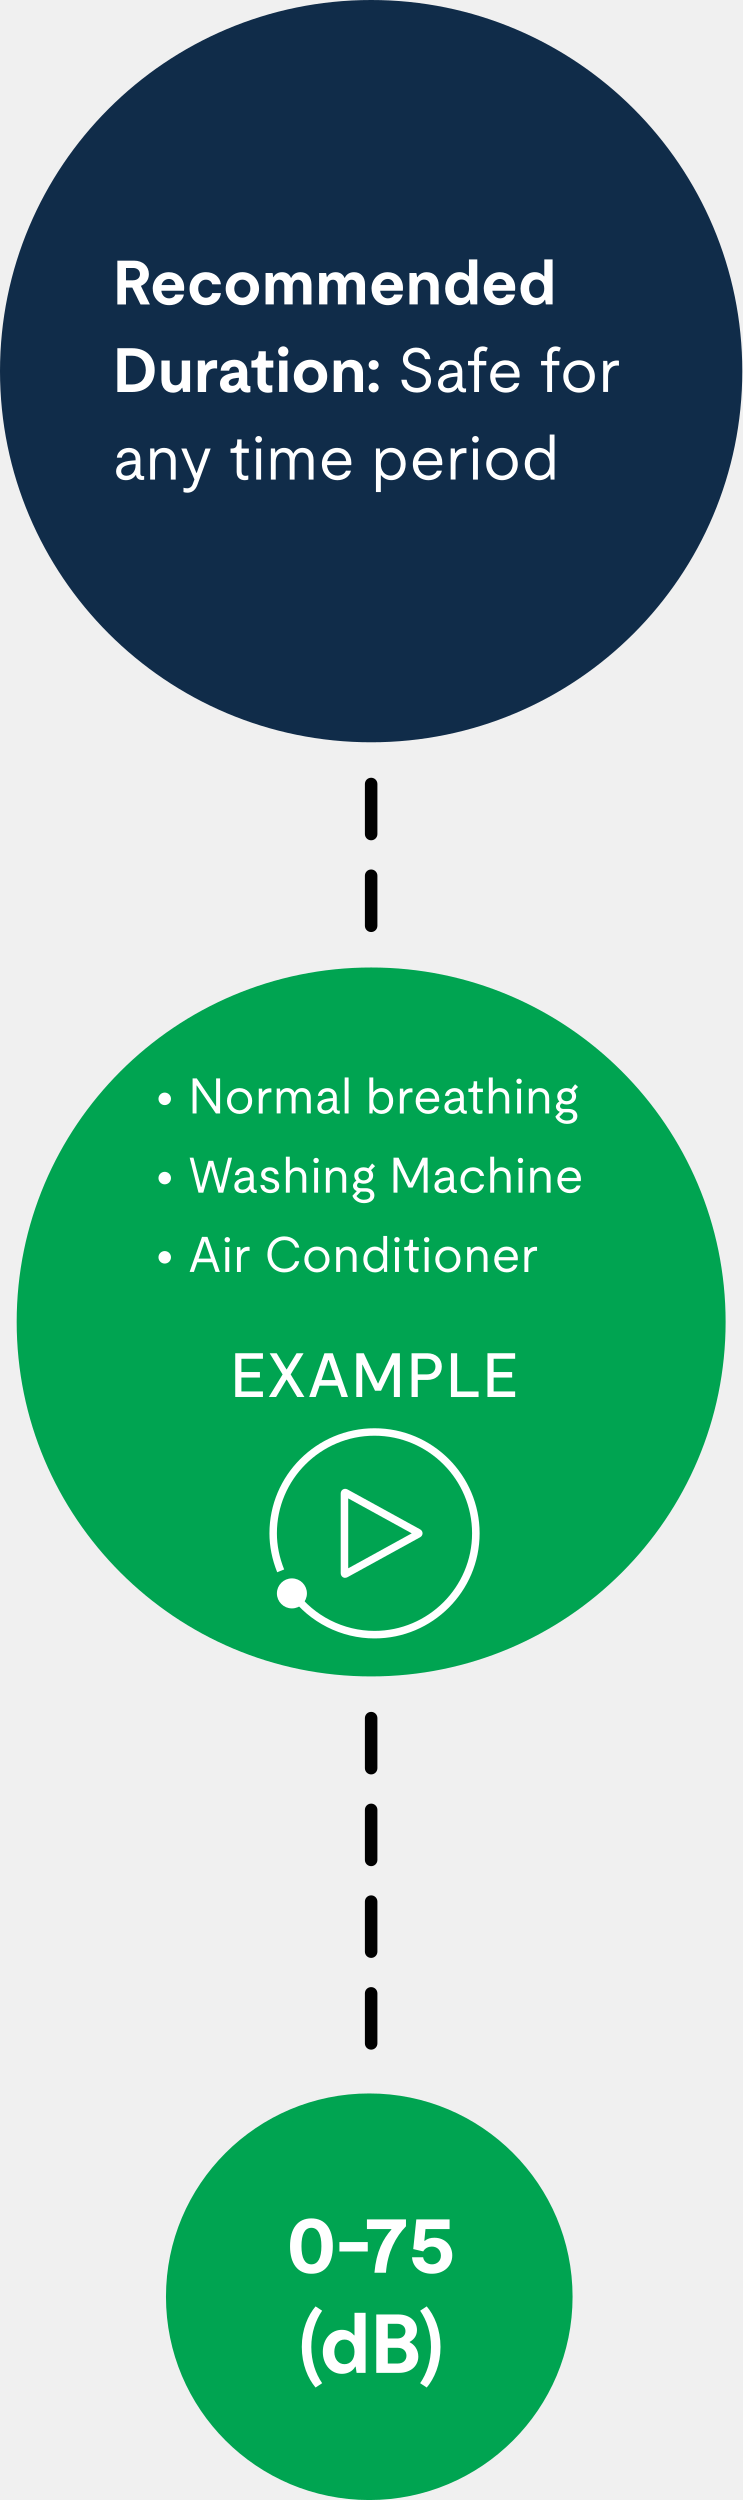
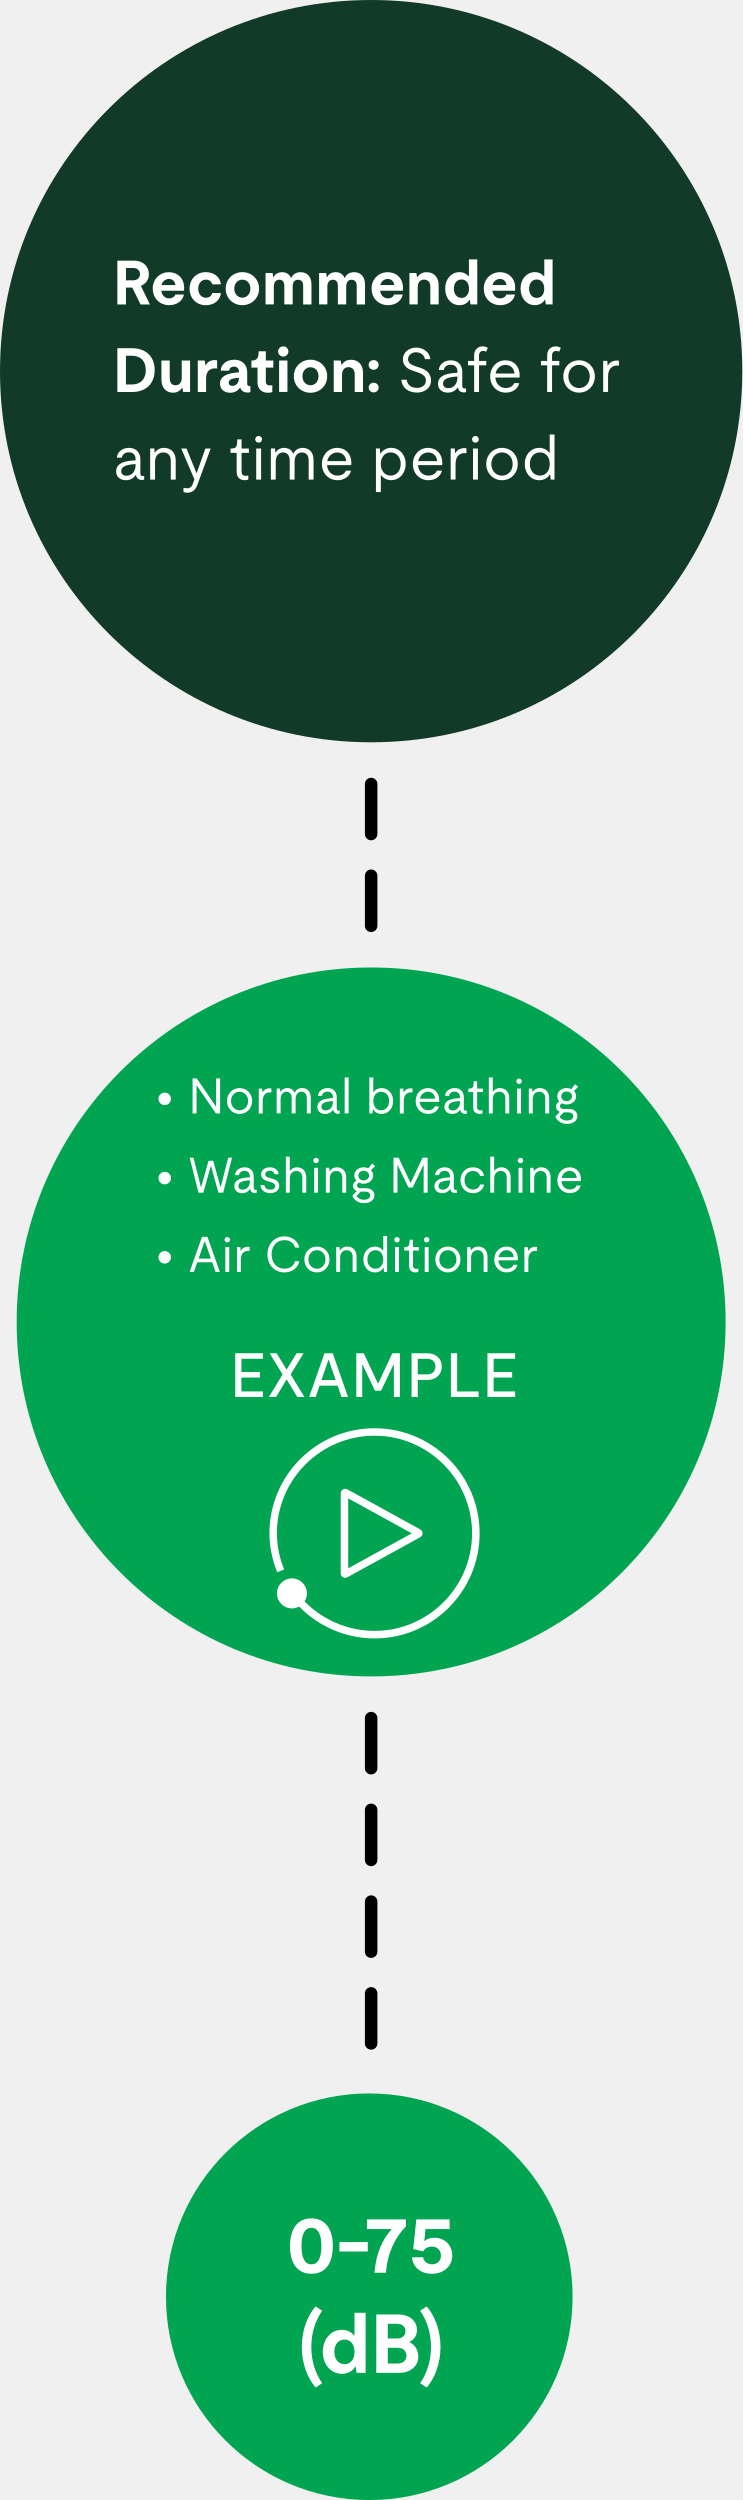
<svg xmlns="http://www.w3.org/2000/svg" viewBox="0 0 178 599.49">
  <defs>
-     <style>.cls-1{fill:none;}.cls-2{fill:#fff;}.cls-3{fill:#00a451;}.cls-4{fill:#102c49;}</style>
+     <style>.cls-1{fill:none;}.cls-2{fill:#fff;}.cls-3{fill:#00a451;}.cls-4{fill:#123A28;}</style>
  </defs>
  <g id="Layer_2">
    <circle class="cls-3" cx="88.55" cy="550.74" r="46.93" />
  </g>
  <g id="Working_File">
    <g id="Group_198">
      <g id="Line_161">
        <path d="m89,447.5c-.83,0-1.5-.67-1.5-1.5v-12c0-.83.67-1.5,1.5-1.5s1.5.67,1.5,1.5v12c0,.83-.67,1.5-1.5,1.5Z" />
      </g>
      <g id="Line_173">
        <path d="m89,425.5c-.83,0-1.5-.67-1.5-1.5v-12c0-.83.67-1.5,1.5-1.5s1.5.67,1.5,1.5v12c0,.83-.67,1.5-1.5,1.5Z" />
      </g>
      <g id="Line_157">
        <path d="m89,201.5c-.83,0-1.5-.67-1.5-1.5v-12c0-.83.67-1.5,1.5-1.5s1.5.67,1.5,1.5v12c0,.83-.67,1.5-1.5,1.5Z" />
      </g>
      <g id="Line_162">
        <path d="m89,469.5c-.83,0-1.5-.67-1.5-1.5v-12c0-.83.67-1.5,1.5-1.5s1.5.67,1.5,1.5v12c0,.83-.67,1.5-1.5,1.5Z" />
      </g>
      <g id="Line_163">
        <path d="m89,491.5c-.83,0-1.5-.67-1.5-1.5v-12c0-.83.67-1.5,1.5-1.5s1.5.67,1.5,1.5v12c0,.83-.67,1.5-1.5,1.5Z" />
      </g>
      <g id="Line_158">
        <path d="m89,223.5c-.83,0-1.5-.67-1.5-1.5v-12c0-.83.67-1.5,1.5-1.5s1.5.67,1.5,1.5v12c0,.83-.67,1.5-1.5,1.5Z" />
      </g>
      <g id="Group_197">
        <g id="Group_132">
          <g id="_0-75">
            <path class="cls-2" d="m69.55,538.62c0-4.26,1.86-6.66,5.12-6.66s5.14,2.4,5.14,6.66-1.86,6.62-5.14,6.62-5.12-2.4-5.12-6.62Zm5.12,4.36c1.58,0,2.4-1.5,2.4-4.36s-.82-4.4-2.4-4.4-2.38,1.52-2.38,4.4.82,4.36,2.38,4.36Z" />
            <path class="cls-2" d="m81.39,537.64h6.8v2.26h-6.8v-2.26Z" />
            <path class="cls-2" d="m93.85,534.64v-.12h-5.86v-2.32h9.36v1.66c-2.4,2.44-4.44,6.16-4.8,11.14h-2.76c.44-5.18,2.14-8.16,4.06-10.36Z" />
            <path class="cls-2" d="m98.81,541.28h2.66c.1.92.92,1.7,2.12,1.7s2.14-.8,2.14-2.08-.86-2.18-2.18-2.18c-.82,0-1.66.38-2.06,1.16l-2.4-.56.74-7.12h7.98v2.32h-5.78l-.28,2.82h.12c.58-.52,1.4-.74,2.28-.74,2.56,0,4.3,1.86,4.3,4.24,0,2.58-2.02,4.4-4.9,4.4s-4.64-1.8-4.74-3.96h0Z" />
          </g>
          <g id="_dB_">
            <path class="cls-2" d="m74.65,562.78c0,3.42,1,6.38,2.6,8.7l-1.58,1.04c-1.8-2.14-3.3-5.5-3.3-9.74s1.5-7.58,3.3-9.72l1.58,1.04c-1.58,2.3-2.6,5.26-2.6,8.68Z" />
            <path class="cls-2" d="m85.51,569l-.22-1.48h-.12c-.58,1.08-1.8,1.72-3.18,1.72-2.58,0-4.58-2.18-4.58-5.28s2-5.28,4.58-5.28c1.38,0,2.36.64,2.9,1.32h.12v-5.4h2.66v14.4h-2.16Zm-2.9-2.08c1.42,0,2.4-1.12,2.4-2.96s-.98-2.94-2.4-2.94-2.44,1.14-2.44,2.94,1.02,2.96,2.44,2.96Z" />
            <path class="cls-2" d="m90.23,555h5.28c2.7,0,4.48,1.56,4.48,3.74,0,1.52-.9,2.36-1.74,2.82v.12c1.04.48,2.06,1.7,2.06,3.4,0,2.3-1.86,3.92-4.6,3.92h-5.48v-14Zm5.02,5.76c1.18,0,1.98-.68,1.98-1.76s-.8-1.76-1.98-1.76h-2.26v3.52h2.26Zm.18,6c1.22,0,2.04-.78,2.04-1.88s-.82-1.88-2.04-1.88h-2.44v3.76h2.44Z" />
            <path class="cls-2" d="m103.35,562.8c0-3.42-1-6.38-2.6-8.7l1.58-1.04c1.8,2.14,3.3,5.5,3.3,9.74s-1.5,7.58-3.3,9.72l-1.58-1.04c1.58-2.3,2.6-5.26,2.6-8.68Z" />
          </g>
        </g>
        <g id="Group_183">
          <g id="Path_7">
            <path class="cls-1" d="m88.55,502c26.92,0,48.75,21.82,48.75,48.75s-21.82,48.75-48.75,48.75-48.75-21.82-48.75-48.75h0c0-26.92,21.82-48.75,48.75-48.75Z" />
            <path class="cls-3" d="m88.55,505c-6.18,0-12.17,1.21-17.81,3.59-5.45,2.3-10.34,5.6-14.54,9.8s-7.5,9.09-9.8,14.54c-2.38,5.64-3.59,11.63-3.59,17.81s1.21,12.17,3.59,17.81c2.3,5.45,5.6,10.34,9.8,14.54s9.09,7.5,14.54,9.8c5.64,2.38,11.63,3.59,17.81,3.59s12.17-1.21,17.81-3.59c5.45-2.3,10.34-5.6,14.54-9.8,4.2-4.2,7.5-9.09,9.8-14.54,2.38-5.64,3.59-11.63,3.59-17.81s-1.21-12.17-3.59-17.81c-2.3-5.45-5.6-10.34-9.8-14.54s-9.09-7.5-14.54-9.8c-5.64-2.38-11.63-3.59-17.81-3.59m0-3c26.92,0,48.75,21.82,48.75,48.75s-21.82,48.75-48.75,48.75-48.75-21.82-48.75-48.75,21.82-48.75,48.75-48.75h0Z" />
          </g>
          <g id="Ellipse_46">
            <circle class="cls-3" cx="89" cy="317" r="85" />
          </g>
          <g id="Group_181">
            <g id="Group_34">
              <g id="Group_182">
                <g id="Air_Conditioner">
                  <path class="cls-2" d="m48.44,296.6h1.31l2.96,8.4h-1.02l-.8-2.31h-3.59l-.8,2.31h-1.03s2.97-8.4,2.97-8.4Zm2.14,5.21l-1.45-4.13h-.07l-1.44,4.13h2.96Z" />
                  <path class="cls-2" d="m54.5,296.64c.36,0,.65.26.65.64s-.29.65-.65.65-.65-.28-.65-.65.29-.64.65-.64Zm-.47,2.4h.94v5.96h-.94v-5.96Z" />
                  <path class="cls-2" d="m56.84,299.04h.79l.07.86h.07c.23-.43.73-.93,1.76-.93.13,0,.22.01.32.04v.95c-.16-.02-.24-.02-.35-.02-1.01,0-1.74.67-1.74,2.09v2.99h-.94v-5.96l.02-.02Z" />
                  <path class="cls-2" d="m64.14,300.81c0-2.54,1.73-4.33,4.04-4.33,1.87,0,3.29,1.15,3.59,2.69h-1c-.31-1.02-1.16-1.79-2.59-1.79-1.77,0-3.05,1.38-3.05,3.42s1.27,3.42,3.05,3.42c1.45,0,2.28-.72,2.6-1.79h.98c-.28,1.59-1.7,2.69-3.59,2.69-2.31,0-4.04-1.79-4.04-4.31h0Z" />
                  <path class="cls-2" d="m72.98,302.01c0-1.76,1.31-3.09,3.02-3.09s3.02,1.33,3.02,3.09-1.31,3.11-3.02,3.11-3.02-1.33-3.02-3.11Zm3.02,2.23c1.2,0,2.05-.97,2.05-2.23s-.85-2.22-2.05-2.22-2.05.97-2.05,2.22.85,2.23,2.05,2.23Z" />
                  <path class="cls-2" d="m83.13,299.79c-.8,0-1.57.54-1.57,1.79v3.42h-.94v-5.96h.79l.07.78h.07c.26-.42.83-.9,1.71-.9,1.27,0,2.24.83,2.24,2.42v3.66h-.94v-3.59c0-1.15-.64-1.62-1.45-1.62h.02Z" />
                  <path class="cls-2" d="m92.09,305l-.08-.98h-.07c-.4.71-1.2,1.1-2.03,1.1-1.62,0-2.78-1.34-2.78-3.11s1.16-3.09,2.78-3.09c.83,0,1.51.38,1.93.94h.07v-3.49h.92v8.63h-.74Zm-2.06-.76c1.1,0,1.88-.88,1.88-2.23s-.78-2.22-1.88-2.22-1.93.9-1.93,2.22.82,2.23,1.93,2.23Z" />
                  <path class="cls-2" d="m95.19,296.64c.36,0,.65.26.65.64s-.29.65-.65.65-.65-.28-.65-.65.29-.64.65-.64Zm-.47,2.4h.94v5.96h-.94v-5.96Z" />
                  <path class="cls-2" d="m98.1,303.66v-3.78h-1.17v-.84h.26c.7,0,.97-.36,1-1.08l.02-.67h.83v1.75h1.39v.84h-1.39v3.6c0,.5.25.8.74.8.17,0,.37-.02.54-.08v.8c-.19.07-.43.12-.68.12-.9,0-1.54-.55-1.54-1.46Z" />
                  <path class="cls-2" d="m102.31,296.64c.36,0,.65.26.65.64s-.29.65-.65.65-.65-.28-.65-.65.29-.64.65-.64Zm-.47,2.4h.94v5.96h-.94v-5.96Z" />
                  <path class="cls-2" d="m104.38,302.01c0-1.76,1.31-3.09,3.02-3.09s3.02,1.33,3.02,3.09-1.31,3.11-3.02,3.11-3.02-1.33-3.02-3.11Zm3.02,2.23c1.2,0,2.05-.97,2.05-2.23s-.85-2.22-2.05-2.22-2.05.97-2.05,2.22.85,2.23,2.05,2.23Z" />
                  <path class="cls-2" d="m114.53,299.79c-.8,0-1.57.54-1.57,1.79v3.42h-.94v-5.96h.79l.07.78h.07c.26-.42.83-.9,1.71-.9,1.27,0,2.24.83,2.24,2.42v3.66h-.93v-3.59c0-1.15-.64-1.62-1.45-1.62h.01Z" />
                  <path class="cls-2" d="m118.53,302.01c0-1.78,1.27-3.09,2.93-3.09s2.72,1.2,2.72,2.87c0,.13,0,.26-.04.44h-4.63c.08,1.19.9,2.01,2.01,2.01.73,0,1.4-.36,1.59-.95h.97c-.24,1.14-1.31,1.82-2.57,1.82-1.74,0-3-1.32-3-3.11h.02Zm4.65-.55c-.06-1.01-.77-1.67-1.71-1.67s-1.73.66-1.92,1.67h3.63Z" />
                  <path class="cls-2" d="m125.77,299.04h.79l.07.86h.07c.23-.43.73-.93,1.76-.93.13,0,.22.01.32.04v.95c-.16-.02-.24-.02-.35-.02-1.01,0-1.74.67-1.74,2.09v2.99h-.94v-5.96l.02-.02Z" />
                </g>
                <g id="Ellipse_14">
                  <circle class="cls-2" cx="39.5" cy="301.5" r="1.5" />
                </g>
              </g>
              <g id="Group_28">
                <g id="Washing_Machine">
                  <path class="cls-2" d="m45.47,277.6h.92l1.79,7.04h.07l1.75-6.28h1.13l1.74,6.28h.07l1.79-7.04h.91l-2.11,8.4h-1.15l-1.77-6.36h-.07l-1.79,6.36h-1.15l-2.12-8.4h0Z" />
                  <path class="cls-2" d="m56.19,284.42c0-1.21,1.04-1.92,3.12-2.06l.61-.05v-.23c0-.8-.48-1.31-1.27-1.31s-1.25.41-1.36,1.02h-.96c.08-1.08,1.04-1.87,2.33-1.87s2.18.84,2.18,2.17v2.76c0,.37.2.49.53.49.05,0,.06,0,.2-.02v.71c-.13.05-.32.06-.46.06-.47,0-1.02-.25-1.1-.94h-.07c-.37.58-1.02.97-1.88.97-1.1,0-1.87-.66-1.87-1.7Zm1.98.85c1.06,0,1.75-.84,1.75-2v-.24l-.54.05c-1.52.13-2.22.56-2.22,1.32,0,.56.42.88,1.01.88h0Z" />
                  <path class="cls-2" d="m62.43,284.18h.97c.07.65.61,1.1,1.39,1.1.7,0,1.19-.29,1.19-.83,0-.48-.25-.74-.94-.95l-.84-.24c-1.04-.3-1.58-.84-1.58-1.67,0-.98.89-1.68,2.09-1.68s2.03.68,2.1,1.67h-.97c-.07-.46-.49-.85-1.16-.85-.6,0-1.08.35-1.08.86,0,.43.28.66,1,.86l.84.23c1.07.31,1.52.9,1.52,1.7,0,1.1-.97,1.73-2.17,1.73-1.32,0-2.3-.78-2.35-1.94h0Z" />
                  <path class="cls-2" d="m71.06,280.79c-.8,0-1.57.54-1.57,1.79v3.42h-.94v-8.63h.94v3.39h.07c.17-.25.68-.84,1.64-.84,1.27,0,2.24.83,2.24,2.42v3.66h-.94v-3.59c0-1.15-.64-1.62-1.45-1.62h.01Z" />
                  <path class="cls-2" d="m75.8,277.64c.36,0,.65.26.65.64s-.29.65-.65.65-.65-.28-.65-.65.29-.64.65-.64Zm-.47,2.4h.94v5.96h-.94v-5.96Z" />
                  <path class="cls-2" d="m80.65,280.79c-.8,0-1.57.54-1.57,1.79v3.42h-.94v-5.96h.79l.07.78h.07c.26-.42.83-.9,1.71-.9,1.27,0,2.24.83,2.24,2.42v3.66h-.94v-3.59c0-1.15-.64-1.62-1.45-1.62h.02Z" />
                  <path class="cls-2" d="m84.49,286.76l1.07-1.14c-.58-.23-.92-.74-.92-1.24,0-.58.4-1.01.82-1.24-.31-.34-.5-.78-.5-1.26,0-1.1.97-1.97,2.25-1.97.42,0,.8.1,1.13.25l.89-1.17.71.65-.98.97c.32.34.52.78.52,1.27,0,1.1-.97,1.97-2.25,1.97-.43,0-.82-.1-1.15-.26-.28.13-.47.37-.47.67,0,.4.32.66.8.66h1.34c1.25,0,2.03.73,2.03,1.71,0,1.15-1.04,1.88-2.48,1.88-1.69,0-2.58-1.08-2.78-1.76h-.03Zm2.78.94c.8,0,1.51-.32,1.51-1.02,0-.61-.5-.94-1.15-.94h-1.12l-1.03,1.06c.3.44.86.9,1.79.9Zm-.07-4.65c.74,0,1.3-.48,1.3-1.15s-.55-1.15-1.3-1.15-1.28.48-1.28,1.15.55,1.15,1.28,1.15Z" />
                  <path class="cls-2" d="m94.38,277.6h1.2l2.85,6.01h.07l2.84-6.01h1.2v8.4h-.95v-6.57h-.07l-2.57,5.34h-1l-2.57-5.34h-.07v6.57h-.95v-8.4h.02Z" />
                  <path class="cls-2" d="m104.18,284.42c0-1.21,1.04-1.92,3.12-2.06l.61-.05v-.23c0-.8-.48-1.31-1.27-1.31s-1.25.41-1.36,1.02h-.96c.08-1.08,1.04-1.87,2.33-1.87s2.18.84,2.18,2.17v2.76c0,.37.2.49.53.49.05,0,.06,0,.2-.02v.71c-.13.05-.32.06-.46.06-.47,0-1.02-.25-1.1-.94h-.07c-.37.58-1.02.97-1.88.97-1.1,0-1.87-.66-1.87-1.7Zm1.98.85c1.06,0,1.75-.84,1.75-2v-.24l-.54.05c-1.52.13-2.22.56-2.22,1.32,0,.56.42.88,1.01.88h0Z" />
                  <path class="cls-2" d="m110.42,283.01c0-1.78,1.25-3.09,3-3.09,1.42,0,2.46.83,2.67,2.06h-.98c-.18-.71-.8-1.19-1.69-1.19-1.21,0-2.03.95-2.03,2.22s.82,2.23,2.03,2.23c.89,0,1.51-.48,1.69-1.2h.98c-.22,1.25-1.26,2.08-2.67,2.08-1.75,0-3-1.32-3-3.11Z" />
                  <path class="cls-2" d="m120.07,280.79c-.8,0-1.57.54-1.57,1.79v3.42h-.94v-8.63h.94v3.39h.07c.17-.25.68-.84,1.64-.84,1.27,0,2.24.83,2.24,2.42v3.66h-.94v-3.59c0-1.15-.64-1.62-1.45-1.62h.01Z" />
                  <path class="cls-2" d="m124.81,277.64c.36,0,.65.26.65.64s-.29.65-.65.65-.65-.28-.65-.65.29-.64.65-.64Zm-.47,2.4h.94v5.96h-.94v-5.96Z" />
                  <path class="cls-2" d="m129.66,280.79c-.8,0-1.57.54-1.57,1.79v3.42h-.94v-5.96h.79l.07.78h.07c.26-.42.83-.9,1.71-.9,1.27,0,2.24.83,2.24,2.42v3.66h-.94v-3.59c0-1.15-.64-1.62-1.45-1.62h.02Z" />
                  <path class="cls-2" d="m133.66,283.01c0-1.78,1.27-3.09,2.93-3.09s2.72,1.2,2.72,2.87c0,.13,0,.26-.04.44h-4.63c.08,1.19.9,2.01,2.02,2.01.73,0,1.4-.36,1.59-.95h.97c-.24,1.14-1.31,1.82-2.57,1.82-1.74,0-3-1.32-3-3.11h.01Zm4.65-.55c-.06-1.01-.77-1.67-1.71-1.67s-1.73.66-1.92,1.67h3.63Z" />
                </g>
                <g id="Ellipse_14-2">
                  <circle class="cls-2" cx="39.5" cy="282.5" r="1.5" />
                </g>
              </g>
              <g id="Group_27">
                <g id="Normal_breathing">
                  <path class="cls-2" d="m46.18,258.6h1.01l4.56,6.7h.07v-6.7h.96v8.4h-1.01l-4.57-6.7h-.07v6.7h-.95v-8.4Z" />
                  <path class="cls-2" d="m54.43,264.01c0-1.76,1.31-3.09,3.02-3.09s3.02,1.33,3.02,3.09-1.31,3.11-3.02,3.11-3.02-1.33-3.02-3.11Zm3.02,2.23c1.2,0,2.05-.97,2.05-2.23s-.85-2.22-2.05-2.22-2.05.97-2.05,2.22.85,2.23,2.05,2.23Z" />
                  <path class="cls-2" d="m62.07,261.04h.79l.07.86h.07c.23-.43.73-.93,1.76-.93.13,0,.22.01.32.04v.95c-.16-.02-.24-.02-.35-.02-1.01,0-1.74.67-1.74,2.09v2.99h-.94v-5.96l.02-.02Z" />
                  <path class="cls-2" d="m68.71,261.79c-.72,0-1.42.53-1.42,1.76v3.44h-.94v-5.96h.8l.06.78h.07c.24-.5.83-.9,1.58-.9.84,0,1.45.38,1.75,1.08h.07c.3-.65.88-1.08,1.77-1.08,1.14,0,2.07.74,2.07,2.33v3.75h-.94v-3.63c0-1.15-.59-1.57-1.32-1.57s-1.38.53-1.38,1.76v3.44h-.94v-3.62c0-1.14-.55-1.58-1.27-1.58h.04Z" />
                  <path class="cls-2" d="m76.1,265.42c0-1.21,1.04-1.92,3.12-2.06l.61-.05v-.23c0-.8-.48-1.31-1.27-1.31s-1.25.41-1.36,1.02h-.96c.08-1.08,1.04-1.87,2.33-1.87s2.18.84,2.18,2.17v2.76c0,.37.2.49.53.49.05,0,.06,0,.2-.02v.71c-.13.05-.32.06-.46.06-.47,0-1.02-.25-1.1-.94h-.07c-.37.58-1.02.97-1.88.97-1.1,0-1.87-.66-1.87-1.7Zm1.98.85c1.06,0,1.75-.84,1.75-2v-.24l-.54.05c-1.52.13-2.22.56-2.22,1.32,0,.56.42.88,1.01.88h0Z" />
                  <path class="cls-2" d="m82.65,258.37h.94v8.63h-.94v-8.63Z" />
                  <path class="cls-2" d="m88.57,258.37h.94v3.49h.07c.41-.55,1.09-.94,1.93-.94,1.61,0,2.77,1.33,2.77,3.09s-1.16,3.11-2.77,3.11c-.84,0-1.63-.4-2.04-1.1h-.07l-.07.98h-.76v-8.63h0Zm2.82,7.88c1.1,0,1.93-.9,1.93-2.23s-.83-2.22-1.93-2.22-1.88.88-1.88,2.22.77,2.23,1.88,2.23Z" />
                  <path class="cls-2" d="m95.9,261.04h.79l.07.86h.07c.23-.43.73-.93,1.76-.93.13,0,.22.01.32.04v.95c-.16-.02-.24-.02-.35-.02-1.01,0-1.74.67-1.74,2.09v2.99h-.94v-5.96l.02-.02Z" />
                  <path class="cls-2" d="m99.68,264.01c0-1.78,1.27-3.09,2.93-3.09s2.72,1.2,2.72,2.87c0,.13,0,.26-.04.44h-4.63c.08,1.19.9,2.01,2.01,2.01.73,0,1.4-.36,1.6-.95h.97c-.24,1.14-1.31,1.82-2.57,1.82-1.74,0-3-1.32-3-3.11h0Zm4.65-.55c-.06-1.01-.77-1.67-1.71-1.67s-1.73.66-1.92,1.67h3.63Z" />
                  <path class="cls-2" d="m106.57,265.42c0-1.21,1.04-1.92,3.12-2.06l.61-.05v-.23c0-.8-.48-1.31-1.27-1.31s-1.25.41-1.36,1.02h-.96c.08-1.08,1.04-1.87,2.33-1.87s2.18.84,2.18,2.17v2.76c0,.37.2.49.53.49.05,0,.06,0,.2-.02v.71c-.13.05-.32.06-.46.06-.47,0-1.02-.25-1.1-.94h-.07c-.37.58-1.02.97-1.88.97-1.1,0-1.87-.66-1.87-1.7Zm1.98.85c1.06,0,1.75-.84,1.75-2v-.24l-.54.05c-1.52.13-2.22.56-2.22,1.32,0,.56.42.88,1.01.88h0Z" />
                  <path class="cls-2" d="m113.48,265.66v-3.78h-1.17v-.84h.26c.7,0,.97-.36.99-1.08l.02-.67h.83v1.75h1.39v.84h-1.39v3.6c0,.5.25.8.74.8.17,0,.37-.02.54-.08v.8c-.19.07-.43.12-.68.12-.9,0-1.54-.55-1.54-1.46h.01Z" />
                  <path class="cls-2" d="m119.73,261.79c-.8,0-1.57.54-1.57,1.79v3.42h-.94v-8.63h.94v3.39h.07c.17-.25.68-.84,1.64-.84,1.27,0,2.24.83,2.24,2.42v3.66h-.93v-3.59c0-1.15-.64-1.62-1.45-1.62h0Z" />
                  <path class="cls-2" d="m124.47,258.64c.36,0,.65.26.65.64s-.29.65-.65.65-.65-.28-.65-.65.29-.64.65-.64Zm-.47,2.4h.94v5.96h-.94v-5.96Z" />
                  <path class="cls-2" d="m129.32,261.79c-.8,0-1.57.54-1.57,1.79v3.42h-.94v-5.96h.79l.07.78h.07c.26-.42.83-.9,1.71-.9,1.27,0,2.24.83,2.24,2.42v3.66h-.94v-3.59c0-1.15-.64-1.62-1.45-1.62h.02Z" />
                  <path class="cls-2" d="m133.16,267.76l1.07-1.14c-.58-.23-.92-.74-.92-1.24,0-.58.4-1.01.82-1.24-.31-.34-.5-.78-.5-1.26,0-1.1.97-1.97,2.25-1.97.42,0,.8.1,1.13.25l.89-1.17.71.65-.98.97c.32.34.52.78.52,1.27,0,1.1-.97,1.97-2.25,1.97-.43,0-.82-.1-1.15-.26-.28.13-.47.37-.47.67,0,.4.32.66.8.66h1.34c1.25,0,2.03.73,2.03,1.71,0,1.15-1.04,1.88-2.48,1.88-1.69,0-2.58-1.08-2.78-1.76h-.03Zm2.78.94c.8,0,1.51-.32,1.51-1.02,0-.61-.5-.94-1.15-.94h-1.12l-1.03,1.06c.3.44.86.9,1.79.9Zm-.07-4.65c.74,0,1.3-.48,1.3-1.15s-.55-1.15-1.3-1.15-1.28.48-1.28,1.15.55,1.15,1.28,1.15Z" />
                </g>
                <g id="Ellipse_14-3">
                  <circle class="cls-2" cx="39.5" cy="263.5" r="1.5" />
                </g>
              </g>
            </g>
          </g>
          <g id="Group_107">
            <g id="Ellipse_18">
              <circle class="cls-4" cx="89" cy="89" r="89" />
            </g>
            <g id="Recommended_Duration:_Safe_for_any_time_period">
              <path class="cls-2" d="m28.14,62.5h3.99c2.13,0,3.57,1.35,3.57,3.23,0,1.39-.79,2.37-1.92,2.82l2.17,4.46h-2.25l-1.98-4.05h-1.51v4.05h-2.07v-10.5h0Zm3.78,4.71c1,0,1.65-.6,1.65-1.48s-.65-1.47-1.64-1.47h-1.72v2.96h1.71,0Z" />
              <path class="cls-2" d="m36.62,69.24c0-2.34,1.74-3.97,3.87-3.97s3.67,1.51,3.67,3.73c0,.21,0,.43-.04.72h-5.43c.12,1.11.87,1.83,1.88,1.83.69,0,1.29-.34,1.46-.93h2.07c-.27,1.56-1.75,2.56-3.52,2.56-2.22,0-3.94-1.62-3.94-3.94h-.02Zm5.44-.88c-.09-.95-.75-1.47-1.54-1.47-.84,0-1.58.56-1.79,1.47h3.33Z" />
              <path class="cls-2" d="m45.46,69.22c0-2.29,1.65-3.96,3.91-3.96,1.98,0,3.44,1.2,3.6,2.92h-2.08c-.13-.63-.66-1.12-1.52-1.12-1.09,0-1.84.92-1.84,2.16s.75,2.18,1.84,2.18c.85,0,1.38-.5,1.52-1.12h2.08c-.17,1.72-1.62,2.91-3.6,2.91-2.26,0-3.91-1.65-3.91-3.96h0Z" />
              <path class="cls-2" d="m54.12,69.22c0-2.34,1.83-3.96,4-3.96s4,1.62,4,3.96-1.83,3.96-4,3.96-4-1.6-4-3.96Zm4,2.16c1.09,0,1.92-.87,1.92-2.16s-.83-2.16-1.92-2.16-1.94.88-1.94,2.16.85,2.16,1.94,2.16Z" />
              <path class="cls-2" d="m66.96,67.08c-.69,0-1.3.51-1.3,1.62v4.3h-1.98v-7.54h1.68l.17.99h.09c.31-.72,1.05-1.18,2.04-1.18s1.75.49,2.1,1.35h.09c.38-.86,1.16-1.35,2.23-1.35,1.5,0,2.61,1,2.61,2.97v4.77h-1.99v-4.46c0-1.04-.54-1.47-1.25-1.47s-1.27.51-1.27,1.62v4.3h-2v-4.46c0-1.04-.52-1.47-1.21-1.47h0Z" />
              <path class="cls-2" d="m79.8,67.08c-.69,0-1.3.51-1.3,1.62v4.3h-1.98v-7.54h1.68l.17.99h.09c.31-.72,1.05-1.18,2.04-1.18s1.75.49,2.1,1.35h.09c.38-.86,1.16-1.35,2.23-1.35,1.5,0,2.61,1,2.61,2.97v4.77h-1.99v-4.46c0-1.04-.54-1.47-1.25-1.47s-1.27.51-1.27,1.62v4.3h-2v-4.46c0-1.04-.52-1.47-1.21-1.47h0Z" />
              <path class="cls-2" d="m89.09,69.24c0-2.34,1.74-3.97,3.87-3.97s3.67,1.51,3.67,3.73c0,.21,0,.43-.04.72h-5.43c.12,1.11.87,1.83,1.88,1.83.69,0,1.29-.34,1.46-.93h2.07c-.27,1.56-1.75,2.56-3.52,2.56-2.22,0-3.94-1.62-3.94-3.94h-.02Zm5.44-.88c-.09-.95-.75-1.47-1.54-1.47-.84,0-1.58.56-1.79,1.47h3.33Z" />
              <path class="cls-2" d="m101.73,67.04c-.84,0-1.56.56-1.56,1.79v4.17h-1.99v-7.54h1.66l.18.99h.09c.33-.55,1.03-1.18,2.2-1.18,1.68,0,2.88,1.12,2.88,3.13v4.6h-2v-4.27c0-1.14-.63-1.68-1.47-1.68h.01Z" />
              <path class="cls-2" d="m112.83,73l-.17-1.11h-.09c-.43.81-1.35,1.29-2.39,1.29-1.93,0-3.43-1.63-3.43-3.96s1.5-3.96,3.43-3.96c1.04,0,1.77.48,2.18.99h.09v-4.05h2v10.8h-1.62Zm-2.17-1.56c1.07,0,1.8-.84,1.8-2.22s-.73-2.2-1.8-2.2-1.83.85-1.83,2.2.76,2.22,1.83,2.22Z" />
              <path class="cls-2" d="m116,69.24c0-2.34,1.74-3.97,3.87-3.97s3.67,1.51,3.67,3.73c0,.21,0,.43-.04.72h-5.43c.12,1.11.87,1.83,1.88,1.83.69,0,1.29-.34,1.46-.93h2.07c-.27,1.56-1.75,2.56-3.52,2.56-2.22,0-3.94-1.62-3.94-3.94h-.02Zm5.44-.88c-.09-.95-.75-1.47-1.54-1.47-.84,0-1.58.56-1.79,1.47h3.33Z" />
              <path class="cls-2" d="m130.89,73l-.17-1.11h-.09c-.43.81-1.35,1.29-2.38,1.29-1.93,0-3.43-1.63-3.43-3.96s1.5-3.96,3.43-3.96c1.04,0,1.77.48,2.18.99h.09v-4.05h1.99v10.8h-1.62Zm-2.18-1.56c1.07,0,1.8-.84,1.8-2.22s-.74-2.2-1.8-2.2-1.83.85-1.83,2.2.77,2.22,1.83,2.22Z" />
              <path class="cls-2" d="m28.14,83.5h3.52c3.42,0,5.43,2.07,5.43,5.25s-2.01,5.25-5.43,5.25h-3.52v-10.5Zm3.46,8.7c2.16,0,3.36-1.32,3.36-3.45s-1.2-3.45-3.36-3.45h-1.4v6.9s1.4,0,1.4,0Z" />
              <path class="cls-2" d="m38.71,91.04v-4.59h1.99v4.26c0,1.14.6,1.68,1.4,1.68s1.48-.56,1.48-1.77v-4.17h2v7.54h-1.67l-.18-.99h-.09c-.31.54-1.02,1.17-2.14,1.17-1.62,0-2.79-1.11-2.79-3.13Z" />
              <path class="cls-2" d="m47.42,86.46h1.67l.18,1.14h.09c.28-.66.96-1.25,2.14-1.25.23,0,.42.01.56.04v1.98c-.21-.03-.36-.04-.54-.04-1.3,0-2.1.84-2.1,2.4v3.27h-1.99v-7.54h0Z" />
              <path class="cls-2" d="m52.75,91.97c0-1.5,1.29-2.38,3.82-2.62l.72-.06v-.21c0-.71-.45-1.17-1.14-1.17-.65,0-1.11.34-1.2.97h-2.04c.07-1.51,1.44-2.62,3.28-2.62s3.09,1.17,3.09,3.01v2.76c0,.36.15.54.58.54h.18v1.46c-.21.08-.52.1-.73.1-.66,0-1.43-.29-1.68-1.15h-.09c-.5.73-1.29,1.2-2.35,1.2-1.46,0-2.44-.87-2.44-2.21Zm2.95.56c.96,0,1.59-.79,1.59-1.8v-.14l-.56.05c-1.27.12-1.89.51-1.89,1.15,0,.46.35.74.85.74h.01Z" />
              <path class="cls-2" d="m61.75,91.75v-3.6h-1.46v-1.7h.23c.92,0,1.42-.55,1.47-1.56l.03-.65h1.72v2.21h1.8v1.7h-1.8v3.31c0,.65.36.98.93.98.21,0,.42-.03.63-.09v1.68c-.31.09-.69.15-1.05.15-1.52,0-2.5-.96-2.5-2.43Z" />
              <path class="cls-2" d="m67.92,83.05c.67,0,1.23.54,1.23,1.23s-.55,1.23-1.23,1.23-1.23-.54-1.23-1.23.56-1.23,1.23-1.23Zm-.99,3.4h2v7.54h-2v-7.54Z" />
              <path class="cls-2" d="m70.46,90.22c0-2.34,1.83-3.96,4-3.96s4,1.62,4,3.96-1.83,3.96-4,3.96-4-1.6-4-3.96Zm4,2.16c1.09,0,1.92-.87,1.92-2.16s-.83-2.16-1.92-2.16-1.93.88-1.93,2.16.85,2.16,1.93,2.16Z" />
              <path class="cls-2" d="m83.58,88.04c-.84,0-1.56.56-1.56,1.79v4.17h-1.99v-7.54h1.67l.18.99h.09c.33-.55,1.03-1.18,2.2-1.18,1.68,0,2.88,1.12,2.88,3.13v4.6h-1.99v-4.27c0-1.14-.63-1.68-1.47-1.68h0Z" />
              <path class="cls-2" d="m89.6,86.35c.68,0,1.2.52,1.2,1.15s-.52,1.17-1.2,1.17-1.2-.52-1.2-1.17.51-1.15,1.2-1.15Zm-1.2,6.58c0-.63.51-1.15,1.2-1.15s1.2.52,1.2,1.15-.52,1.17-1.2,1.17-1.2-.53-1.2-1.17Z" />
              <path class="cls-2" d="m96.23,91.06h1.29c.17,1.2.99,1.96,2.48,1.96,1.05,0,2.13-.58,2.13-1.74,0-1.02-.66-1.56-2.1-2.04l-1-.33c-1.59-.52-2.41-1.41-2.41-2.79,0-1.6,1.44-2.77,3.13-2.77,1.92,0,3.33,1.26,3.43,2.77h-1.28c-.13-.92-.97-1.65-2.16-1.65-1,0-1.89.69-1.89,1.65,0,.89.62,1.33,1.91,1.75l.95.3c1.71.57,2.65,1.51,2.65,3.1,0,1.77-1.56,2.87-3.36,2.87-2.19,0-3.62-1.23-3.76-3.09h0Z" />
              <path class="cls-2" d="m105.03,92.02c0-1.52,1.3-2.4,3.9-2.58l.77-.06v-.29c0-1-.6-1.63-1.59-1.63s-1.56.51-1.7,1.28h-1.2c.11-1.35,1.3-2.34,2.91-2.34s2.73,1.05,2.73,2.71v3.45c0,.46.25.61.66.61.06,0,.08,0,.25-.03v.88c-.17.06-.4.08-.57.08-.58,0-1.28-.32-1.38-1.17h-.09c-.46.73-1.27,1.22-2.35,1.22-1.38,0-2.34-.83-2.34-2.13h0Zm2.47,1.06c1.32,0,2.19-1.05,2.19-2.5v-.3l-.68.06c-1.9.17-2.77.71-2.77,1.65,0,.71.53,1.09,1.26,1.09Z" />
              <path class="cls-2" d="m113.7,87.6h-1.47v-1.05h1.47v-1.36c0-1.4.96-2.13,2.04-2.13.51,0,.99.18,1.23.34l-.39.93c-.23-.12-.46-.18-.74-.18-.58,0-.97.39-.97,1.04v1.36h1.74v1.05h-1.74v6.4h-1.17s0-6.4,0-6.4Z" />
              <path class="cls-2" d="m117.55,90.27c0-2.22,1.59-3.87,3.66-3.87s3.4,1.5,3.4,3.58c0,.17,0,.33-.04.55h-5.79c.11,1.49,1.12,2.52,2.52,2.52.92,0,1.75-.45,2-1.18h1.21c-.3,1.42-1.63,2.28-3.21,2.28-2.17,0-3.75-1.65-3.75-3.88Zm5.82-.69c-.08-1.26-.96-2.08-2.14-2.08s-2.16.83-2.4,2.08h4.54Z" />
              <path class="cls-2" d="m131.21,87.6h-1.47v-1.05h1.47v-1.36c0-1.4.96-2.13,2.04-2.13.51,0,.99.18,1.23.34l-.39.93c-.22-.12-.46-.18-.73-.18-.58,0-.98.39-.98,1.04v1.36h1.74v1.05h-1.74v6.4h-1.17v-6.4Z" />
              <path class="cls-2" d="m135.08,90.27c0-2.21,1.63-3.87,3.78-3.87s3.78,1.67,3.78,3.87-1.63,3.88-3.78,3.88-3.78-1.67-3.78-3.88Zm3.78,2.79c1.5,0,2.56-1.21,2.56-2.79s-1.06-2.78-2.56-2.78-2.57,1.21-2.57,2.78,1.07,2.79,2.57,2.79Z" />
              <path class="cls-2" d="m144.63,86.54h.99l.09,1.08h.09c.29-.54.92-1.17,2.21-1.17.17,0,.27.02.41.04v1.19c-.2-.03-.3-.03-.44-.03-1.26,0-2.17.84-2.17,2.61v3.73h-1.17v-7.46h-.01Z" />
              <path class="cls-2" d="m27.84,113.02c0-1.52,1.31-2.4,3.9-2.58l.77-.06v-.29c0-1-.6-1.63-1.59-1.63s-1.56.51-1.7,1.28h-1.2c.1-1.35,1.3-2.34,2.91-2.34s2.73,1.05,2.73,2.71v3.45c0,.46.25.61.66.61.06,0,.07,0,.25-.03v.88c-.17.06-.4.08-.57.08-.58,0-1.27-.32-1.38-1.17h-.09c-.46.73-1.27,1.22-2.35,1.22-1.38,0-2.34-.83-2.34-2.13Zm2.48,1.06c1.32,0,2.19-1.05,2.19-2.5v-.3l-.68.06c-1.9.17-2.77.71-2.77,1.65,0,.71.53,1.09,1.26,1.09Z" />
              <path class="cls-2" d="m39.14,108.49c-1,0-1.96.67-1.96,2.24v4.27h-1.17v-7.46h.99l.09.98h.09c.33-.53,1.04-1.12,2.15-1.12,1.59,0,2.8,1.04,2.8,3.03v4.58h-1.17v-4.48c0-1.44-.79-2.03-1.81-2.03h-.01Z" />
              <path class="cls-2" d="m44.87,117.1c.52,0,1.08-.25,1.35-1.02l.41-1.11-3.17-7.42h1.26l2.37,5.85h.09l2.08-5.85h1.26l-3.19,8.73c-.53,1.44-1.49,1.87-2.4,1.87-.33,0-.66-.06-.93-.15v-1.04c.2.06.51.13.87.13h0Z" />
              <path class="cls-2" d="m56.75,113.32v-4.72h-1.47v-1.05h.33c.87,0,1.21-.45,1.25-1.35l.03-.84h1.04v2.19h1.74v1.05h-1.74v4.5c0,.63.31,1,.93,1,.21,0,.47-.03.68-.1v1c-.24.09-.54.15-.85.15-1.12,0-1.92-.69-1.92-1.83h-.02Z" />
              <path class="cls-2" d="m62.02,104.55c.45,0,.81.33.81.79s-.36.81-.81.81-.81-.34-.81-.81.36-.79.81-.79Zm-.58,3h1.17v7.46h-1.17v-7.46Z" />
              <path class="cls-2" d="m67.89,108.49c-.9,0-1.77.66-1.77,2.21v4.3h-1.17v-7.46h1l.08.98h.09c.3-.63,1.04-1.12,1.98-1.12,1.05,0,1.81.48,2.19,1.35h.09c.38-.81,1.1-1.35,2.22-1.35,1.42,0,2.59.93,2.59,2.91v4.69h-1.17v-4.54c0-1.44-.73-1.96-1.65-1.96s-1.73.66-1.73,2.21v4.3h-1.17v-4.53c0-1.42-.69-1.98-1.59-1.98h0Z" />
              <path class="cls-2" d="m77.19,111.27c0-2.22,1.59-3.87,3.66-3.87s3.4,1.5,3.4,3.58c0,.17,0,.33-.04.55h-5.79c.11,1.49,1.12,2.52,2.52,2.52.92,0,1.75-.45,2-1.18h1.21c-.3,1.42-1.63,2.28-3.21,2.28-2.17,0-3.75-1.65-3.75-3.88Zm5.82-.69c-.07-1.26-.96-2.08-2.14-2.08s-2.16.83-2.4,2.08h4.54Z" />
              <path class="cls-2" d="m90.15,107.54h.94l.09,1.23h.09c.51-.88,1.5-1.38,2.55-1.38,2.01,0,3.46,1.67,3.46,3.87s-1.46,3.88-3.46,3.88c-1.05,0-1.9-.48-2.41-1.17h-.09v4.02h-1.17v-10.46h0Zm3.52,6.51c1.38,0,2.42-1.12,2.42-2.79s-1.04-2.78-2.42-2.78-2.35,1.09-2.35,2.78.96,2.79,2.35,2.79Z" />
              <path class="cls-2" d="m99,111.27c0-2.22,1.59-3.87,3.66-3.87s3.4,1.5,3.4,3.58c0,.17,0,.33-.04.55h-5.79c.11,1.49,1.12,2.52,2.52,2.52.92,0,1.75-.45,2-1.18h1.21c-.3,1.42-1.63,2.28-3.21,2.28-2.17,0-3.75-1.65-3.75-3.88Zm5.82-.69c-.07-1.26-.96-2.08-2.14-2.08s-2.16.83-2.4,2.08h4.54Z" />
              <path class="cls-2" d="m108.06,107.54h.99l.09,1.08h.09c.29-.54.92-1.17,2.21-1.17.17,0,.27.02.41.04v1.19c-.2-.03-.3-.03-.44-.03-1.26,0-2.17.84-2.17,2.61v3.73h-1.17v-7.46h0Z" />
              <path class="cls-2" d="m114.01,104.55c.45,0,.81.33.81.79s-.36.81-.81.81-.81-.34-.81-.81.36-.79.81-.79Zm-.58,3h1.17v7.46h-1.17v-7.46Z" />
              <path class="cls-2" d="m116.6,111.27c0-2.21,1.63-3.87,3.78-3.87s3.78,1.67,3.78,3.87-1.63,3.88-3.78,3.88-3.78-1.67-3.78-3.88Zm3.78,2.79c1.5,0,2.56-1.21,2.56-2.79s-1.06-2.78-2.56-2.78-2.56,1.21-2.56,2.78,1.06,2.79,2.56,2.79Z" />
              <path class="cls-2" d="m132.05,115l-.11-1.23h-.09c-.49.88-1.5,1.38-2.54,1.38-2.02,0-3.48-1.68-3.48-3.88s1.45-3.87,3.48-3.87c1.04,0,1.89.48,2.42,1.17h.09v-4.37h1.15v10.8h-.93,0Zm-2.58-.95c1.38,0,2.36-1.09,2.36-2.79s-.97-2.78-2.36-2.78-2.41,1.12-2.41,2.78,1.02,2.79,2.41,2.79Z" />
            </g>
          </g>
          <g id="Group_175">
            <g id="EXAMPLE">
              <path class="cls-2" d="m56.41,324.5h6.64v1.33h-5.16v3.18h4.44v1.32h-4.44v3.33h5.16v1.33h-6.64v-10.5h0Z" />
              <path class="cls-2" d="m67.76,329.58l-3.1-5.08h1.68l2.34,3.86h.09l2.35-3.86h1.68l-3.1,5.08,3.3,5.42h-1.72l-2.5-4.16h-.09l-2.49,4.16h-1.73l3.3-5.42h-.01Z" />
              <path class="cls-2" d="m77.8,324.5h1.99l3.66,10.5h-1.56l-.93-2.73h-4.33l-.93,2.73h-1.56s3.66-10.5,3.66-10.5Zm2.7,6.44l-1.67-4.82h-.09l-1.65,4.82h3.41Z" />
              <path class="cls-2" d="m85.43,324.5h1.8l3.38,7.23h.09l3.38-7.23h1.81v10.5h-1.44v-7.74h-.09l-2.99,6.24h-1.44l-2.98-6.24h-.09v7.74h-1.42v-10.5h0Z" />
              <path class="cls-2" d="m98.69,324.5h3.75c2.07,0,3.5,1.26,3.5,3.2s-1.43,3.21-3.5,3.21h-2.26v4.09h-1.49v-10.5Zm3.75,5.07c1.2,0,1.98-.74,1.98-1.88s-.78-1.86-1.98-1.86h-2.26v3.74h2.26Z" />
              <path class="cls-2" d="m108.14,324.5h1.48v9.17h5.14v1.33h-6.63v-10.5h0Z" />
              <path class="cls-2" d="m116.89,324.5h6.64v1.33h-5.16v3.18h4.44v1.32h-4.44v3.33h5.16v1.33h-6.64v-10.5h0Z" />
            </g>
          </g>
        </g>
      </g>
    </g>
    <path class="cls-2" d="m89.8,392.89c-7.97,0-15.56-3.84-20.3-10.27l1.45-1.07c4.4,5.97,11.44,9.53,18.85,9.53,12.9,0,23.4-10.5,23.4-23.4s-10.5-23.4-23.4-23.4-23.4,10.5-23.4,23.4c0,2.86.58,5.78,1.74,8.67l-1.67.67c-1.24-3.1-1.86-6.24-1.86-9.33,0-13.89,11.3-25.2,25.2-25.2s25.2,11.3,25.2,25.2-11.3,25.2-25.2,25.2h0Z" />
    <path class="cls-2" d="m82.77,378.37c-.19,0-.37-.05-.54-.15-.33-.2-.53-.56-.53-.97v-19.12c0-.41.2-.77.53-.97s.74-.19,1.1,0l17.41,9.57c.37.2.59.56.59.95s-.22.75-.59.95l-17.41,9.57c-.18.1-.37.15-.56.15v.02h0Zm.73-19.05v16.75l15.23-8.38-15.23-8.38h0Zm16.37,7.75h0Z" />
    <circle class="cls-2" cx="70" cy="382.09" r="3.6" />
  </g>
</svg>
